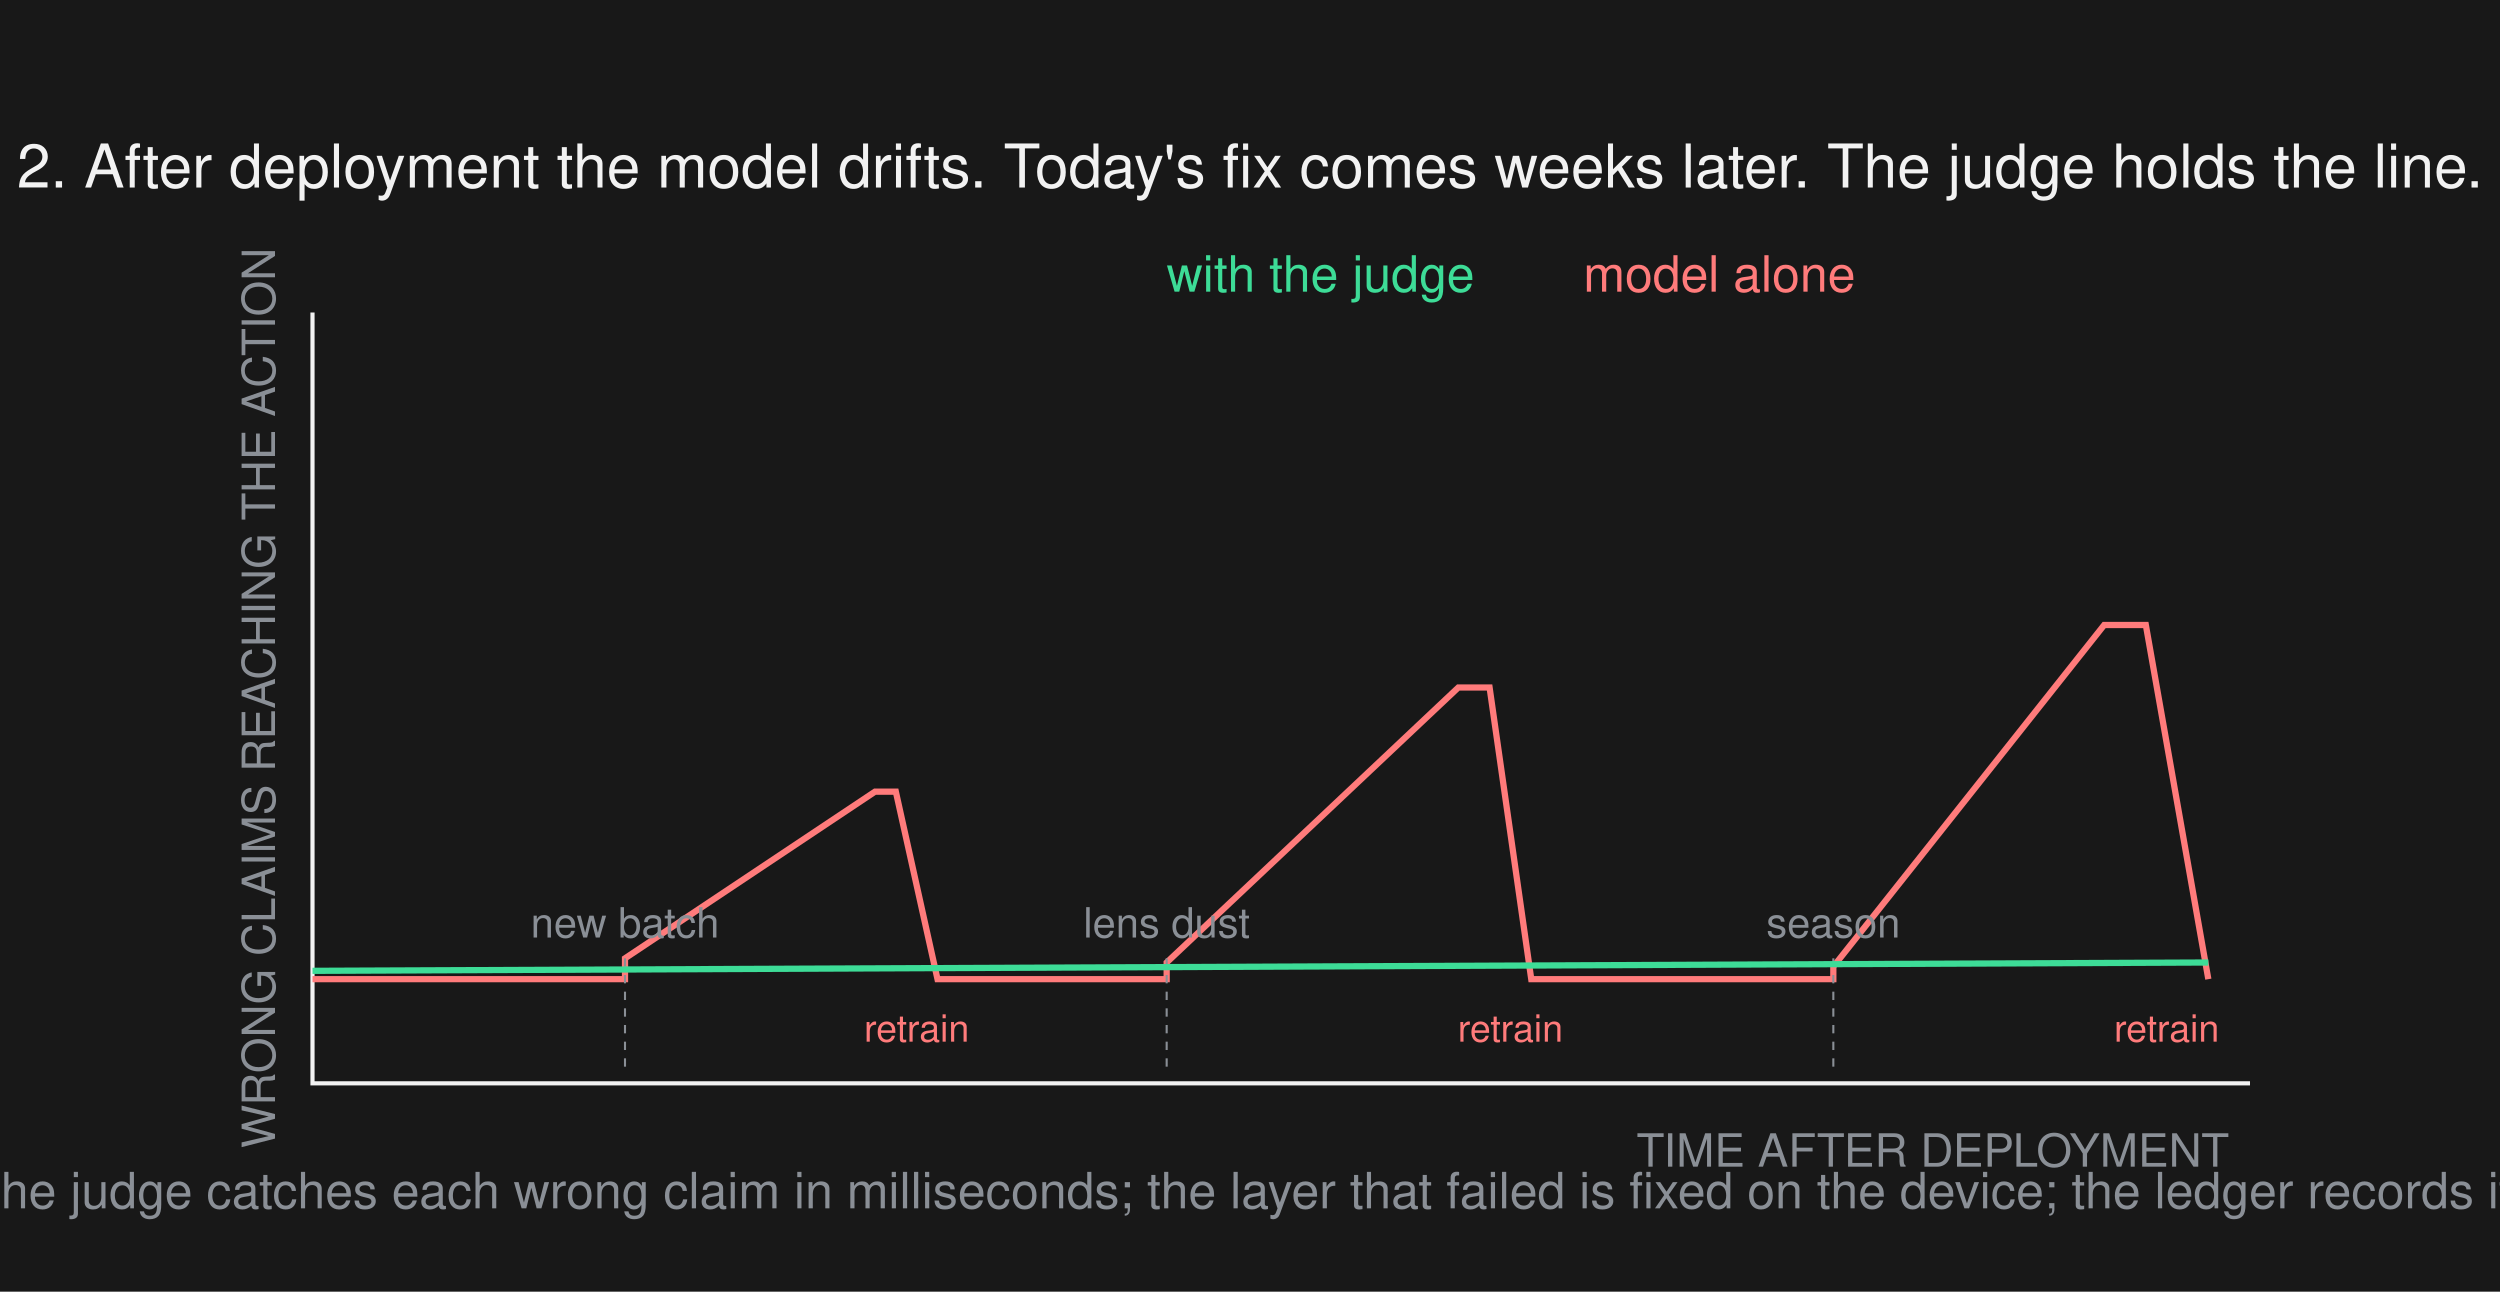
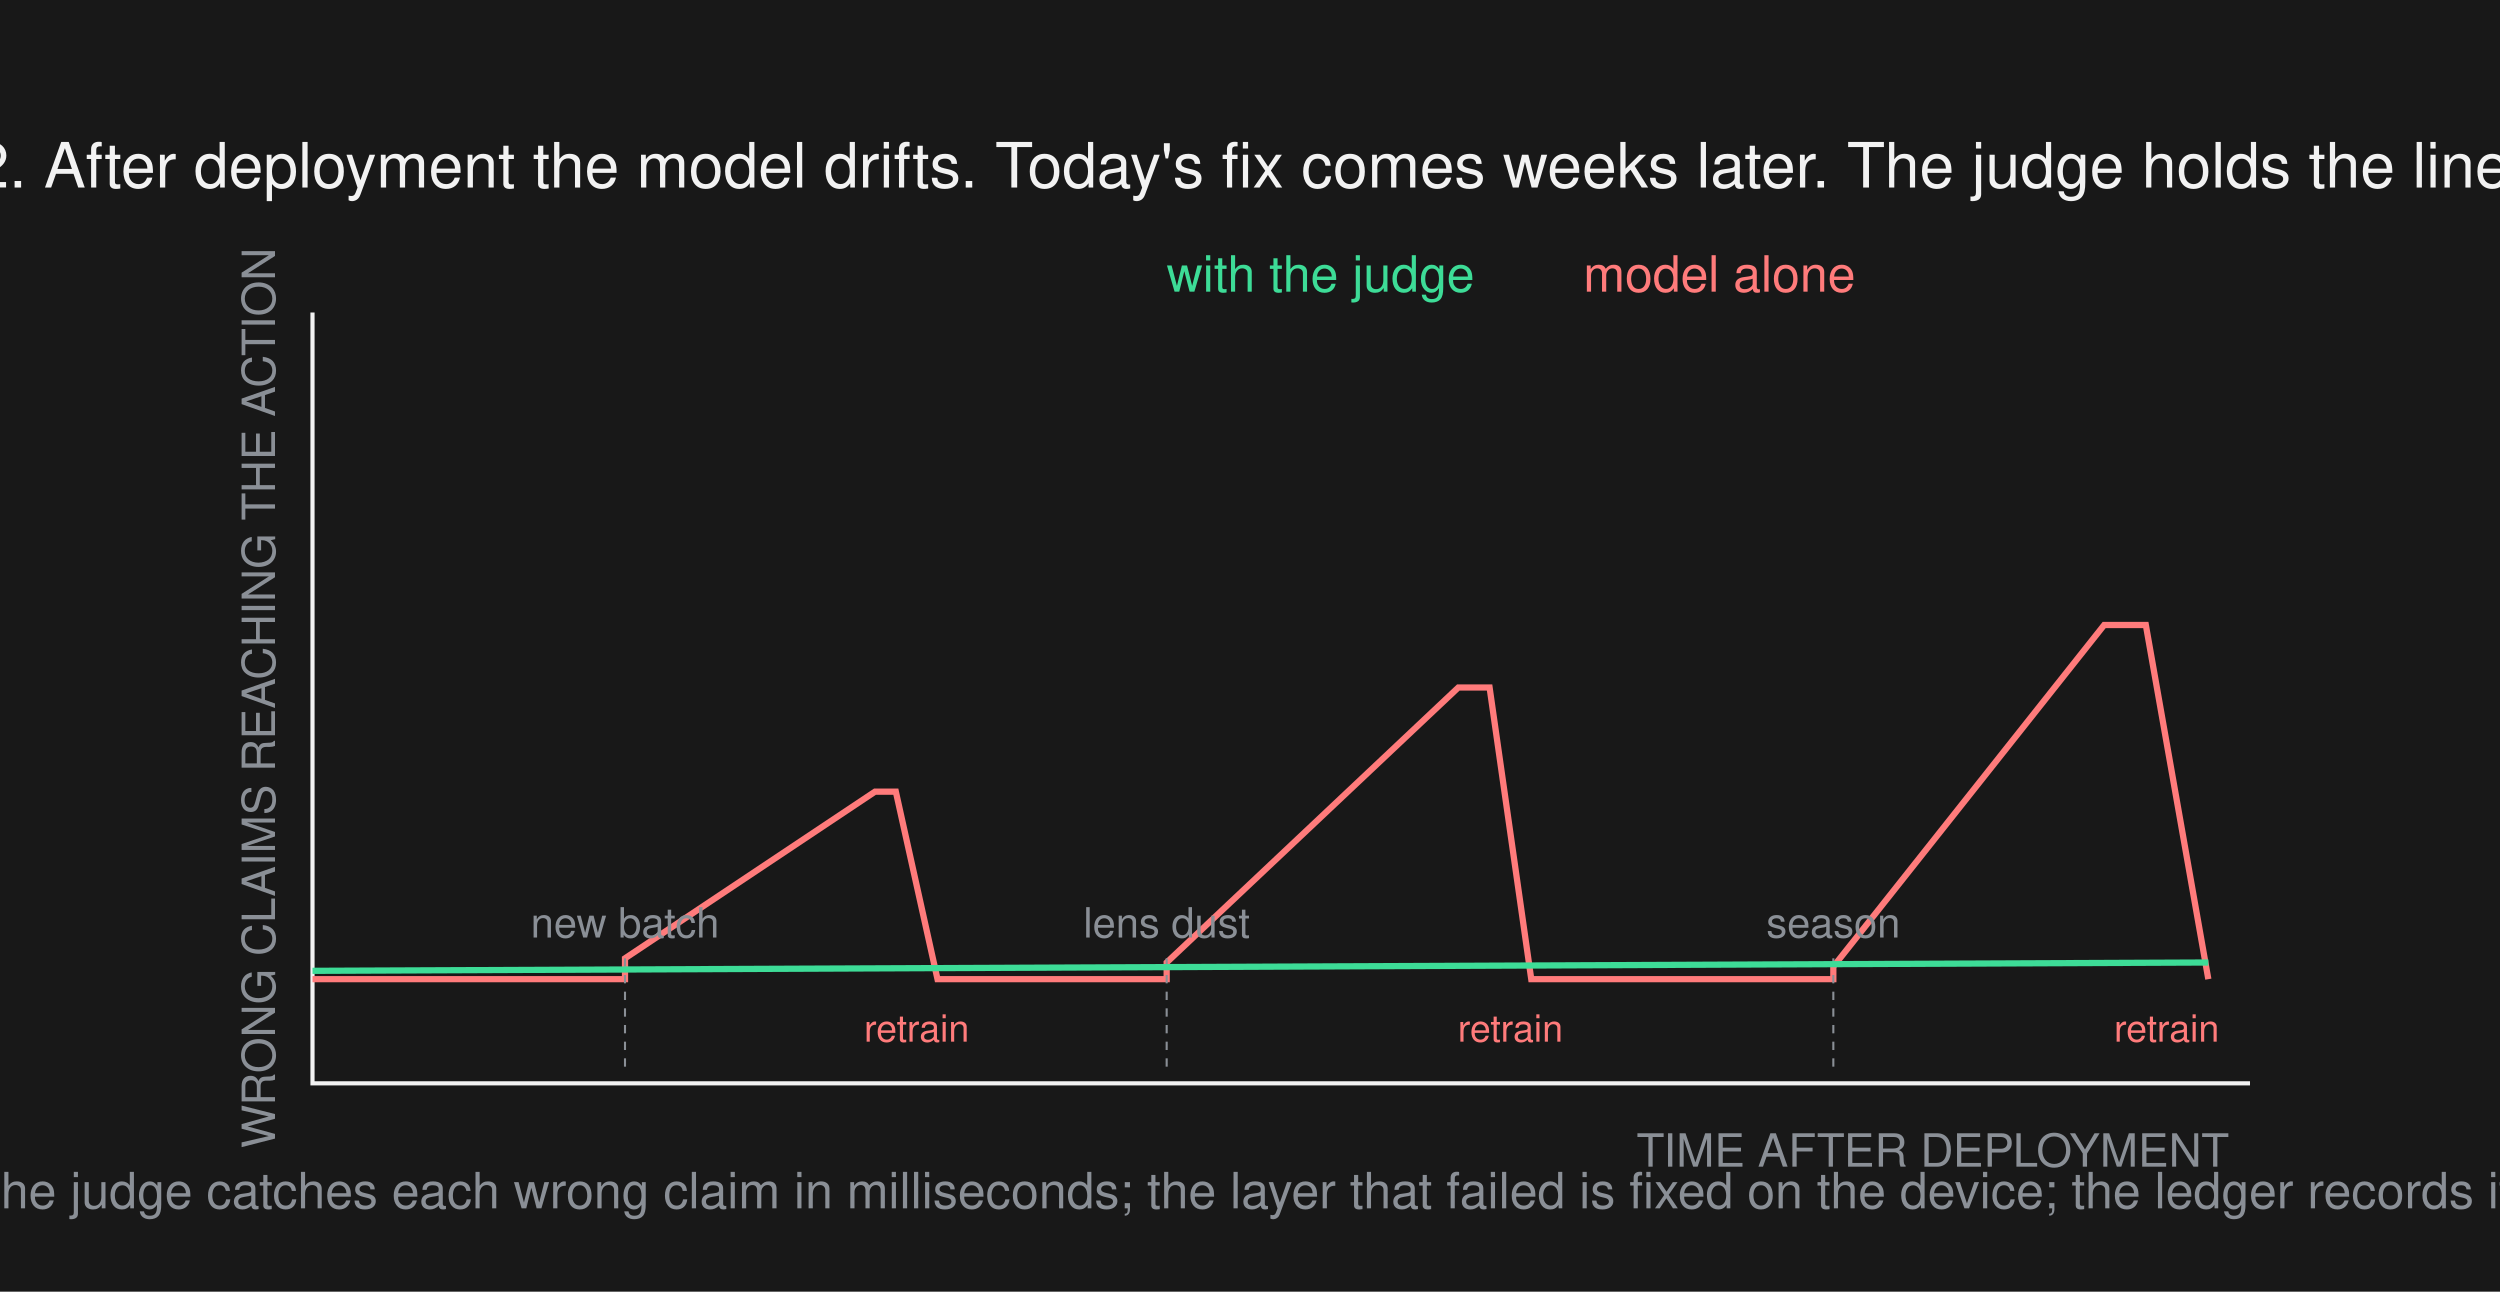
<svg xmlns="http://www.w3.org/2000/svg" viewBox="0 0 1200 620" width="1200" height="620">
  <rect width="1200" height="620" fill="#181818" />
-   <text x="600" y="90" text-anchor="middle" fill="#F2F2F2" font-size="29" font-family="Carlito, Calibri, Helvetica, Arial, sans-serif">2. After deployment the model drifts. Today's fix comes weeks later. The judge holds the line.</text>
+   <text x="600" y="90" text-anchor="middle" fill="#F2F2F2" font-size="30" font-family="Carlito, Calibri, Helvetica, Arial, sans-serif">2. After deployment the model drifts. Today's fix comes weeks later. The judge holds the line.</text>
  <path d="M150 150 L150 520 L1080 520" fill="none" stroke="#F2F2F2" stroke-width="2" />
  <text x="132" y="335.0" transform="rotate(-90 132 335.0)" text-anchor="middle" fill="#8A8F96" font-size="22" font-family="Carlito, Calibri, Helvetica, Arial, sans-serif">WRONG CLAIMS REACHING THE ACTION</text>
  <text x="1070" y="560" text-anchor="end" fill="#8A8F96" font-size="22" font-family="Carlito, Calibri, Helvetica, Arial, sans-serif">TIME AFTER DEPLOYMENT</text>
  <path d="M150 470 L300 470 L300 460 L420 380 L430 380 L450 470 L560 470 L560 462 L700 330 L715 330 L735 470 L880 470 L880 464 L1010 300 L1030 300 L1060 470" fill="none" stroke="#FF7B7B" stroke-width="3" />
  <text x="300" y="450" text-anchor="middle" fill="#8A8F96" font-size="20" font-family="Carlito, Calibri, Helvetica, Arial, sans-serif">new batch</text>
  <line x1="300" y1="460" x2="300" y2="514" stroke="#8A8F96" stroke-dasharray="4 4" />
  <text x="560" y="450" text-anchor="middle" fill="#8A8F96" font-size="20" font-family="Carlito, Calibri, Helvetica, Arial, sans-serif">lens dust</text>
  <line x1="560" y1="460" x2="560" y2="514" stroke="#8A8F96" stroke-dasharray="4 4" />
  <text x="880" y="450" text-anchor="middle" fill="#8A8F96" font-size="20" font-family="Carlito, Calibri, Helvetica, Arial, sans-serif">season</text>
  <line x1="880" y1="460" x2="880" y2="514" stroke="#8A8F96" stroke-dasharray="4 4" />
  <text x="440" y="500" text-anchor="middle" fill="#FF7B7B" font-size="18" font-family="Carlito, Calibri, Helvetica, Arial, sans-serif">retrain</text>
  <text x="725" y="500" text-anchor="middle" fill="#FF7B7B" font-size="18" font-family="Carlito, Calibri, Helvetica, Arial, sans-serif">retrain</text>
  <text x="1040" y="500" text-anchor="middle" fill="#FF7B7B" font-size="18" font-family="Carlito, Calibri, Helvetica, Arial, sans-serif">retrain</text>
  <path d="M150 466 L1060 462" fill="none" stroke="#3DDC97" stroke-width="3" />
  <text x="560" y="140" fill="#3DDC97" font-size="24" font-family="Carlito, Calibri, Helvetica, Arial, sans-serif">with the judge</text>
  <text x="760" y="140" fill="#FF7B7B" font-size="24" font-family="Carlito, Calibri, Helvetica, Arial, sans-serif">model alone</text>
  <text x="600" y="580" text-anchor="middle" fill="#8A8F96" font-size="24" font-family="Carlito, Calibri, Helvetica, Arial, sans-serif">the judge catches each wrong claim in milliseconds; the layer that failed is fixed on the device; the ledger records it</text>
</svg>
